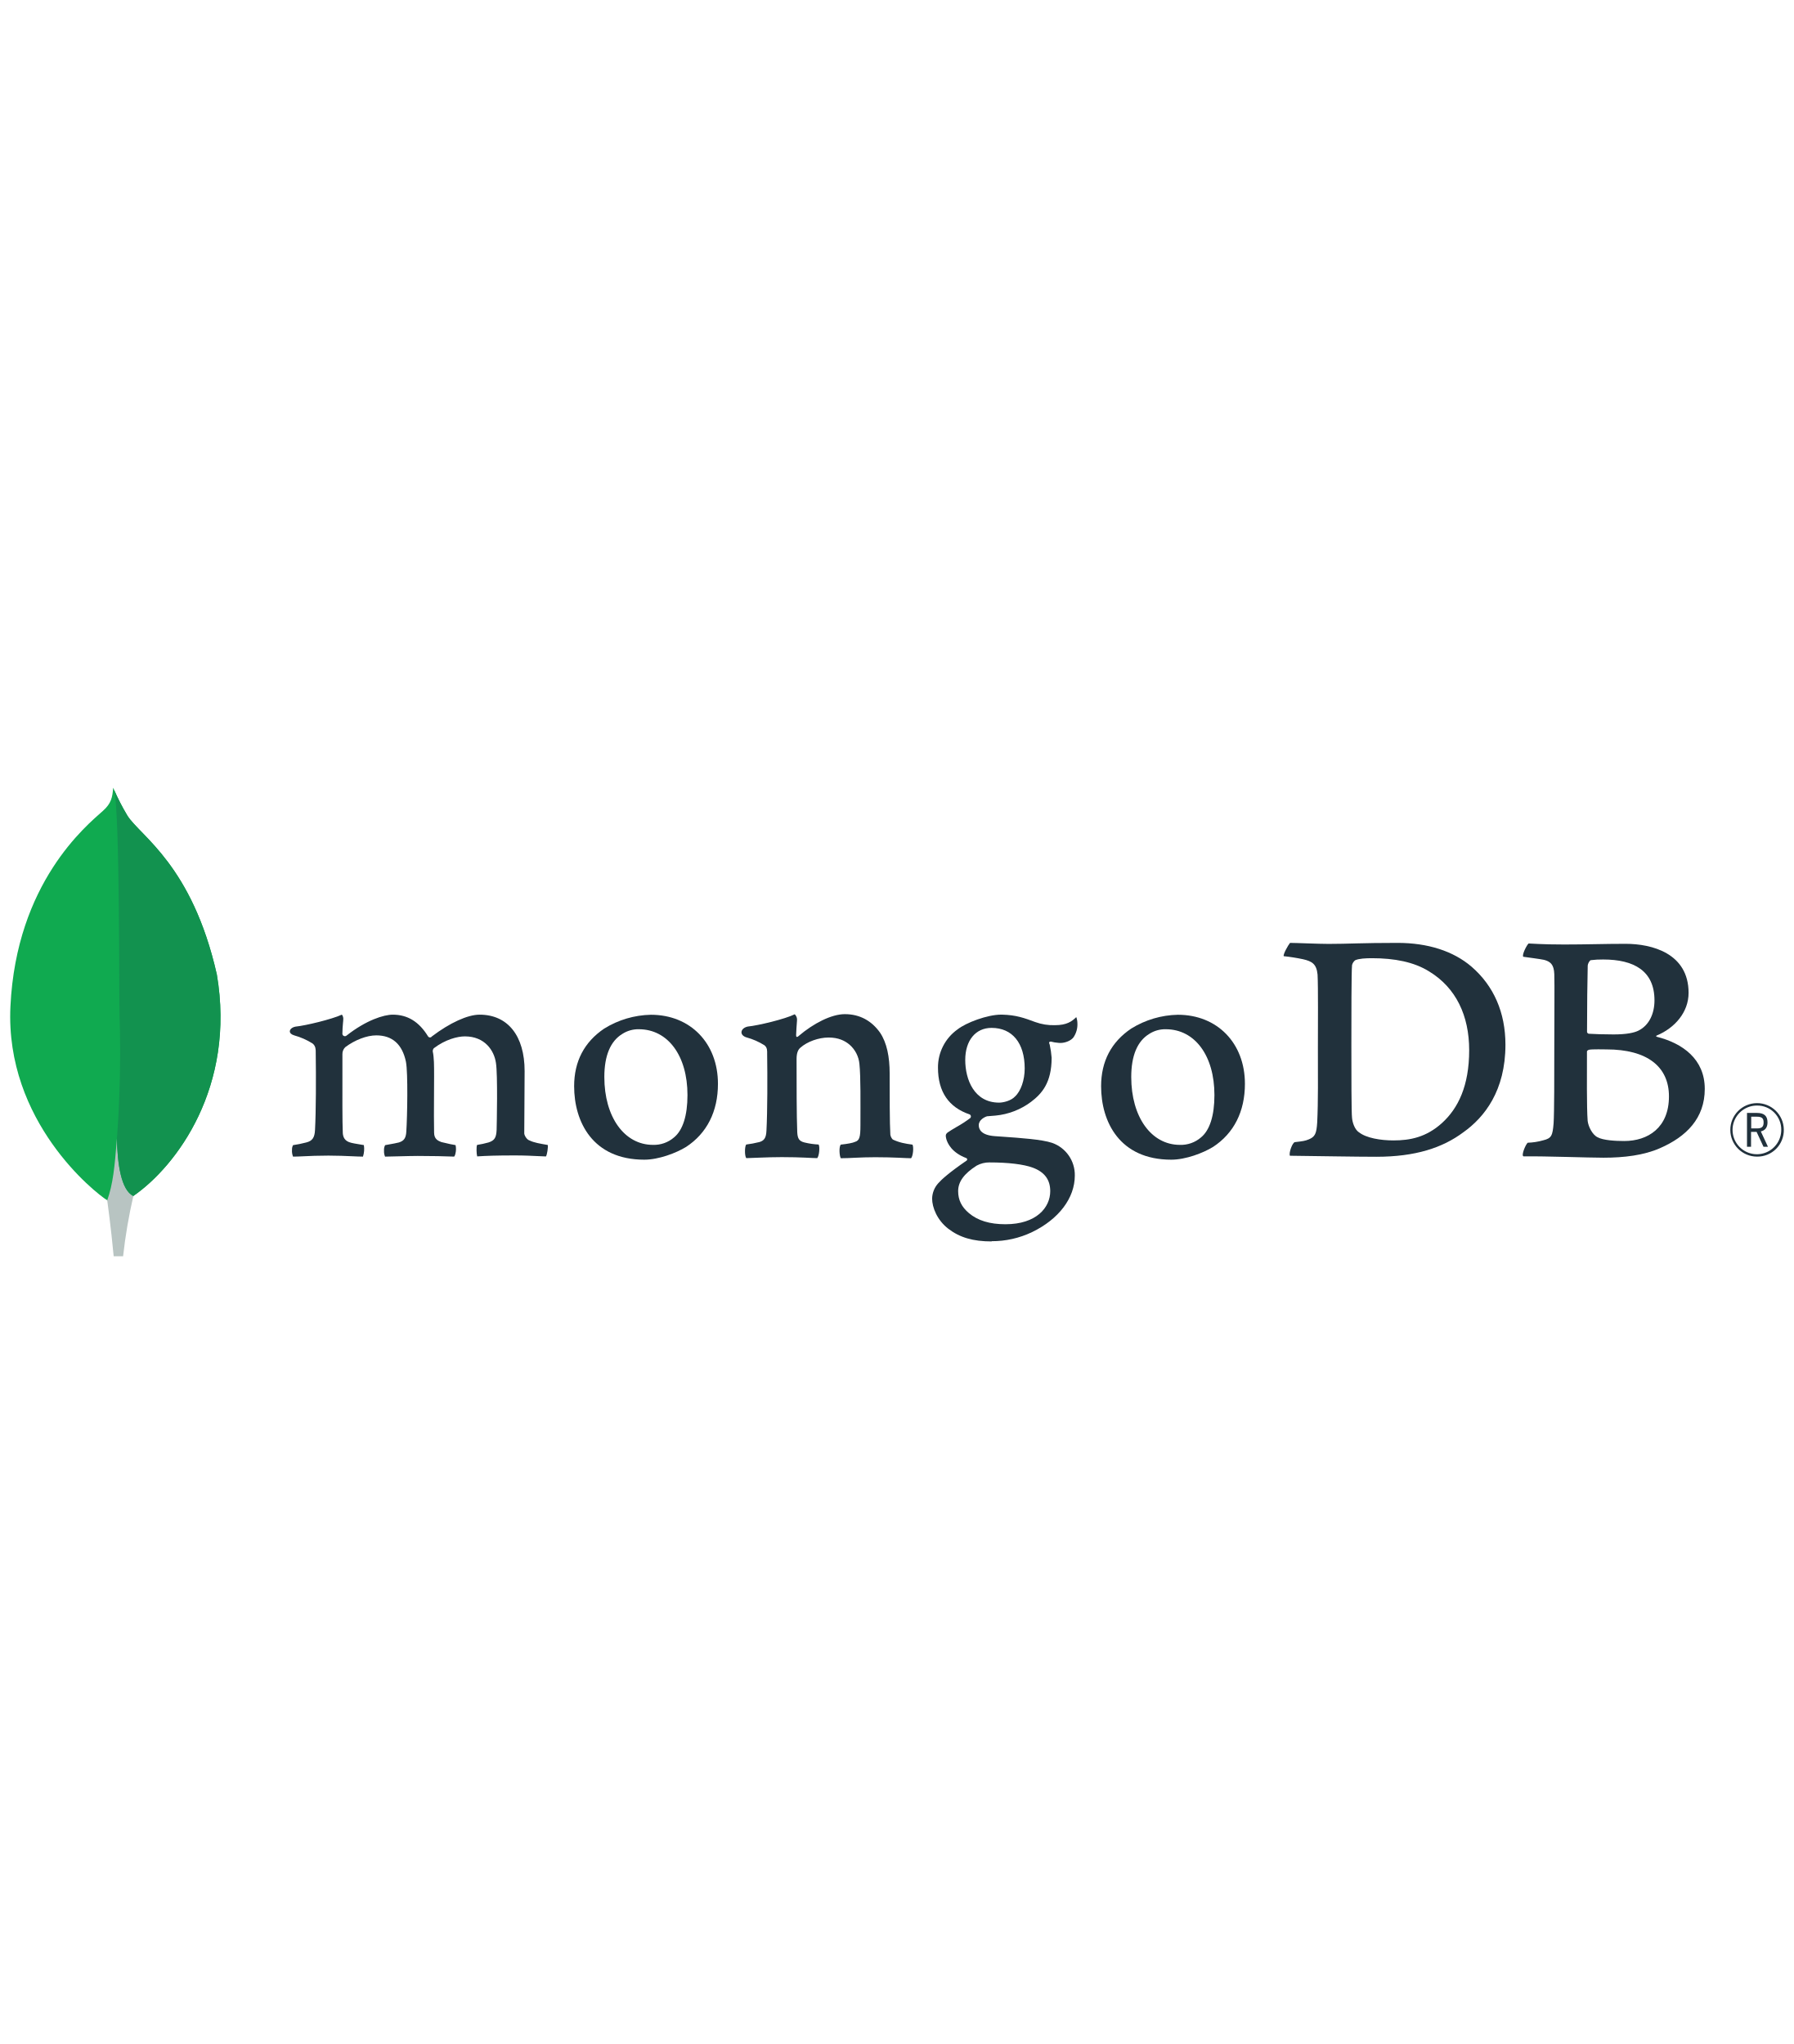
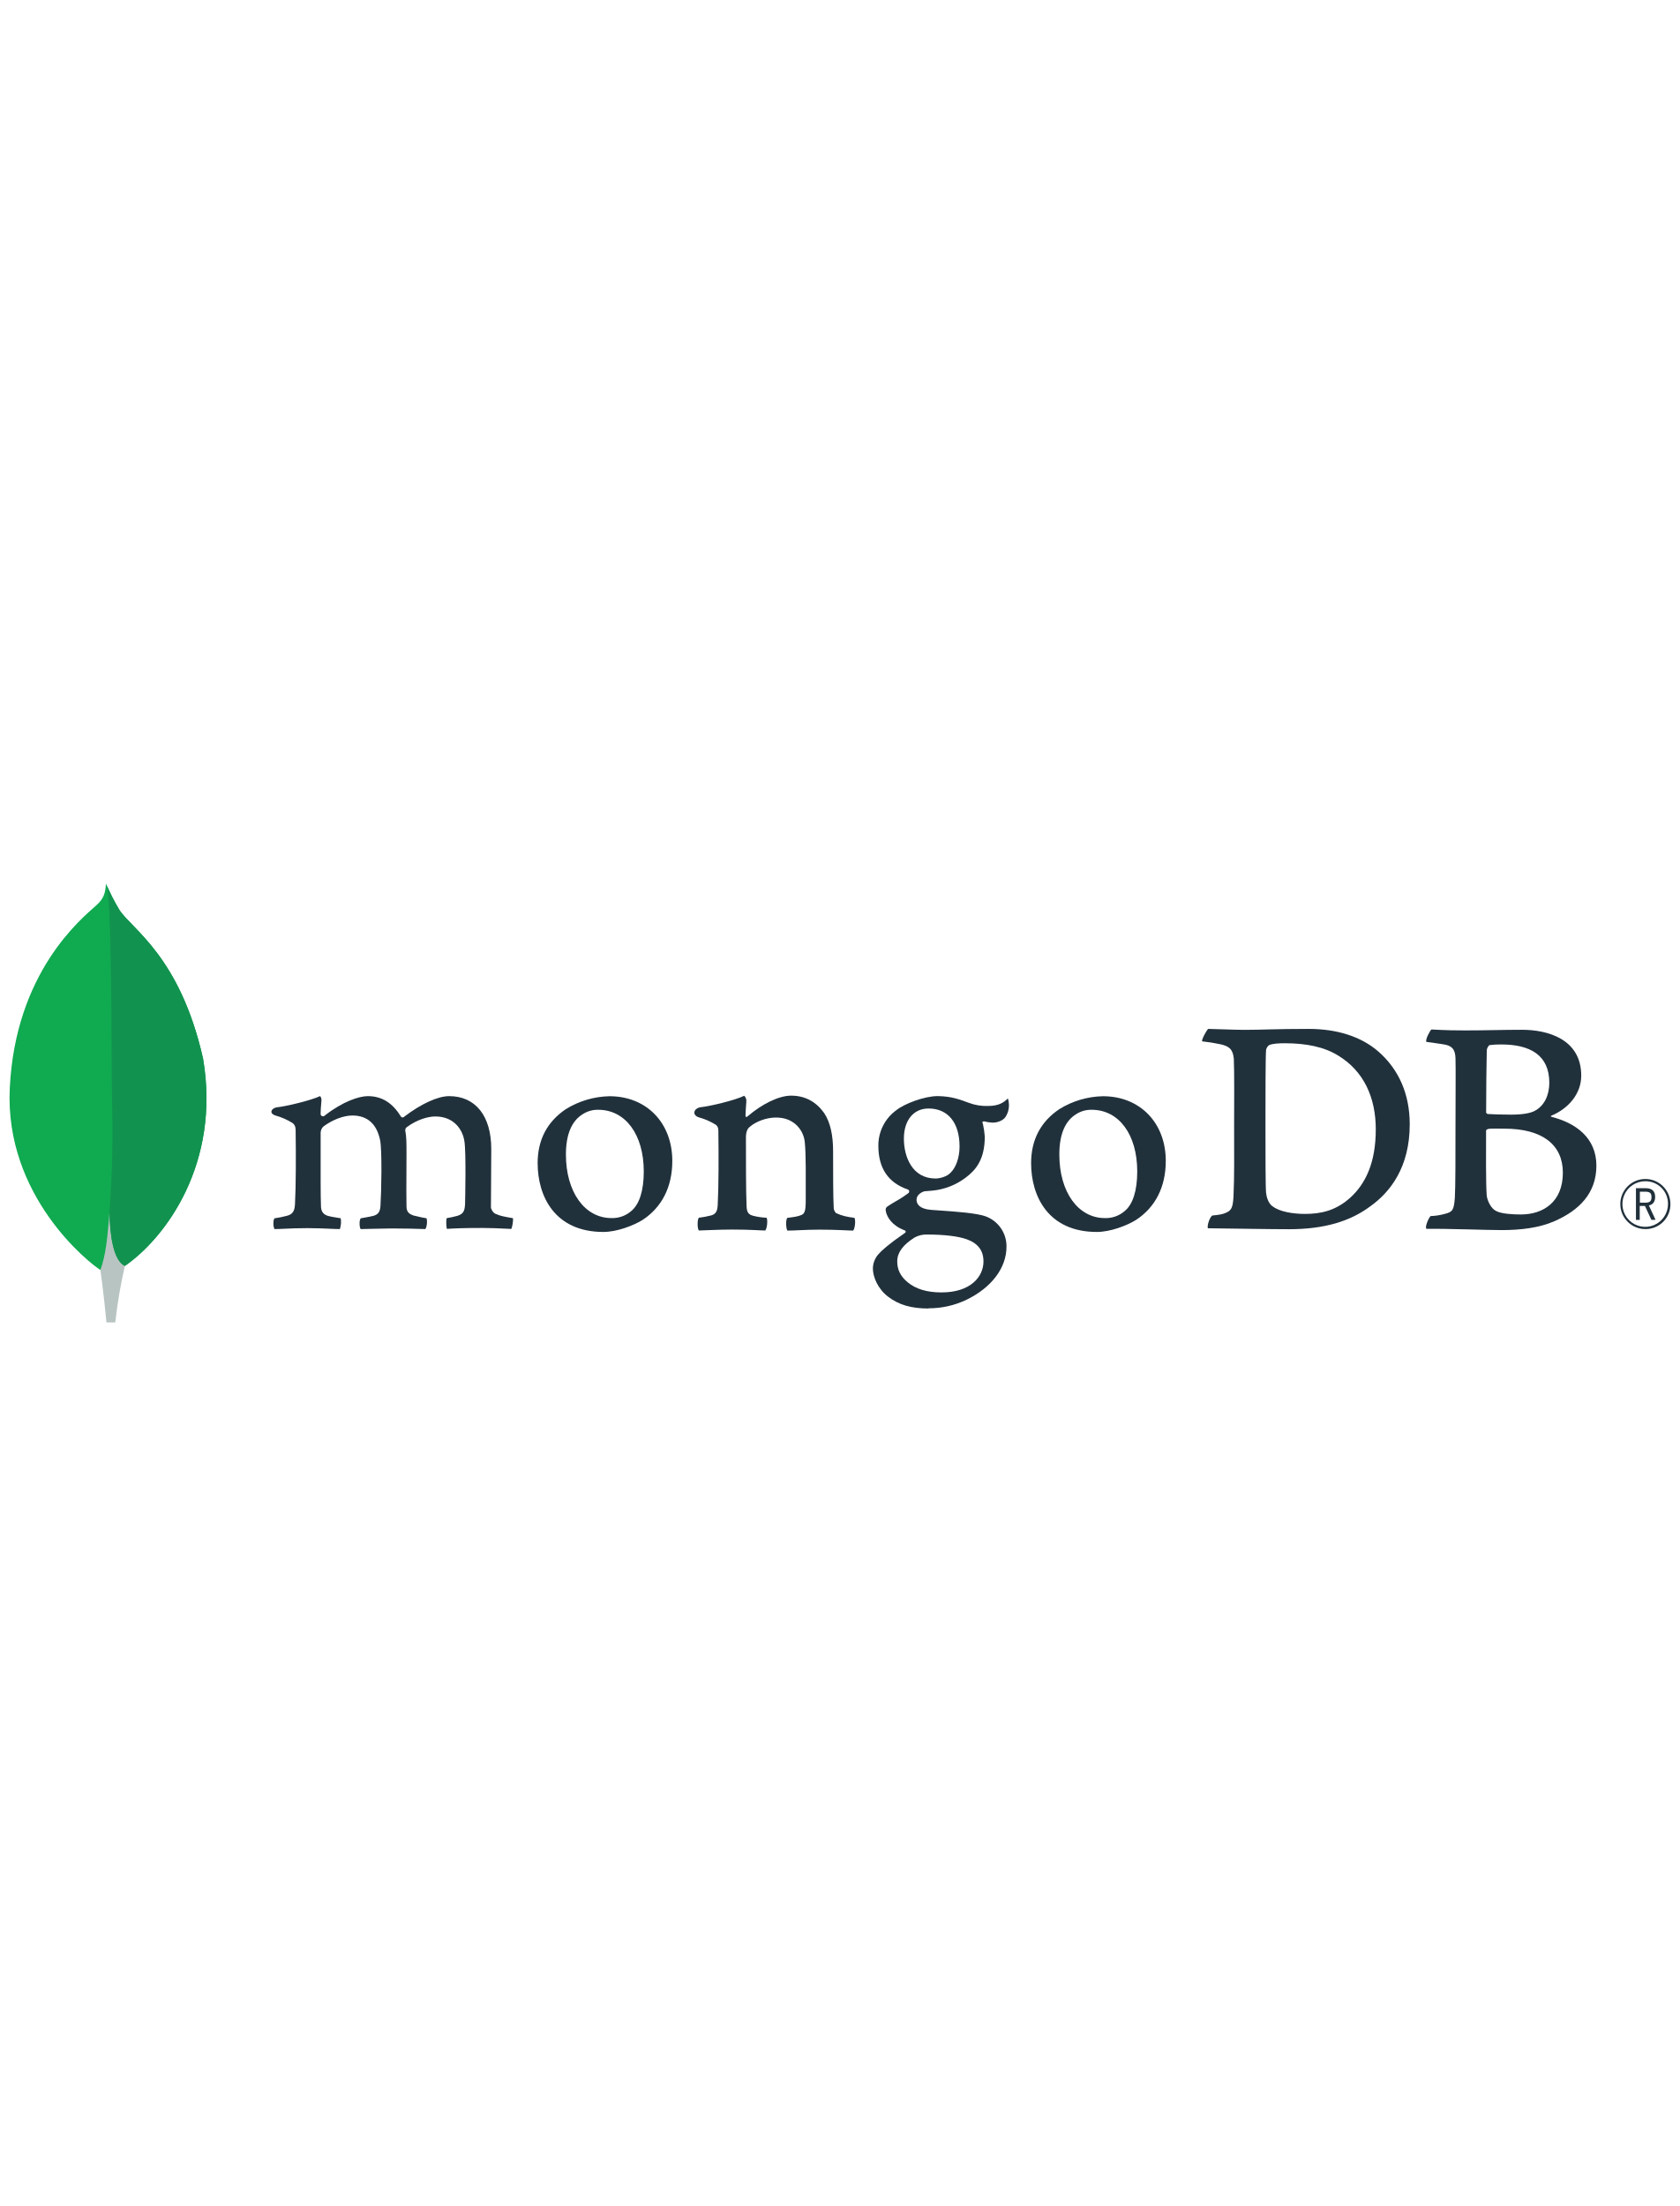
- <svg xmlns="http://www.w3.org/2000/svg" id="Layer_1" data-name="Layer 1" height="2500" width="2194" viewBox="0 0 1112.61 300">
+ <svg xmlns="http://www.w3.org/2000/svg" id="Layer_1" data-name="Layer 1" height="3800" width="2894" viewBox="0 0 1112.61 300">
  <defs>
    <style>.cls-1{fill:#10aa50;}.cls-2{fill:#b8c4c2;}.cls-3{fill:#12924f;}.cls-4{fill:#21313c;}</style>
  </defs>
  <path class="cls-1" d="M134.44,120.34C119.13,52.8,87.22,34.82,79.08,22.11a144.57,144.57,0,0,1-8.9-17.42c-.43,6-1.22,9.78-6.32,14.33C53.62,28.15,10.13,63.59,6.47,140.33c-3.41,71.55,52.6,115.67,60,120.23,5.69,2.8,12.62.06,16-2.51,27-18.53,63.89-67.93,52-137.71" />
  <path class="cls-2" d="M72.5,222.46c-1.41,17.71-2.42,28-6,38.12,0,0,2.35,16.86,4,34.72h5.84a324.73,324.73,0,0,1,6.37-37.39C75.15,254.19,72.79,238,72.5,222.46Z" />
  <path class="cls-3" d="M82.7,257.92h0c-7.64-3.53-9.85-20.06-10.19-35.46a725.83,725.83,0,0,0,1.65-76.35c-.4-13.36.19-123.74-3.29-139.9A134.29,134.29,0,0,0,79.08,22.1c8.14,12.72,40.06,30.7,55.36,98.24C146.36,190,109.67,239.27,82.7,257.92Z" />
  <path class="cls-4" d="M1089.7,233.5a16.59,16.59,0,1,1,16.59-16.82,16.38,16.38,0,0,1-16.59,16.82m0-31.68a15.1,15.1,0,1,0,15,15.14,14.85,14.85,0,0,0-15-15.14m4,25.58-4.28-9.23h-3.45v9.23h-2.51v-21h6.19c4.61,0,6.53,2,6.53,5.87,0,3.08-1.45,5-4.15,5.59l4.42,9.51ZM1086.07,216h3.63c2.94,0,4.06-1,4.06-3.68s-1.07-3.59-4.38-3.59h-3.31Z" />
  <path class="cls-4" d="M842.79,218.38c4.49,3.59,13.46,5.07,21.37,5.07,10.25,0,20.3-1.9,30.12-10.77,10-9.09,16.88-23,16.88-45.21,0-21.34-8.12-38.66-24.78-48.8-9.4-5.91-21.58-8.24-35.47-8.24-4,0-8.12.21-10.46,1.27a5.49,5.49,0,0,0-1.93,3c-.42,3.8-.42,32.74-.42,49.85,0,17.54,0,42,.42,45,.22,2.54,1.5,7,4.27,8.87M800.15,100.93c3.63,0,17.43.63,23.85.63,12,0,20.29-.63,42.72-.63,18.8,0,34.62,5.07,45.93,14.78,13.68,11.84,21,28.31,21,48.38,0,28.52-13,45-26.07,54.29-13,9.72-29.91,15.21-54,15.21-12.82,0-34.83-.42-53.2-.63H800c-.86-1.69,1.57-8.28,3.07-8.45,5-.56,6.32-.76,8.62-1.71,3.88-1.59,4.79-3.57,5.22-10.54.64-13.1.43-28.73.43-46.48,0-12.67.21-37.39-.21-45.21-.65-6.54-3.41-8.23-9-9.5a116.24,116.24,0,0,0-12-1.9c-.42-1.27,2.86-7,3.93-8.24" />
  <path class="cls-4" d="M986.6,111.65c-.85.21-1.92,2.33-1.92,3.38-.22,7.61-.43,27.46-.43,41.19a1.36,1.36,0,0,0,1.07,1.06c2.77.21,9.61.43,15.38.43,8.12,0,12.82-1.06,15.38-2.33,6.84-3.38,10-10.78,10-18.8,0-18.38-12.82-25.35-31.83-25.35a57.35,57.35,0,0,0-7.69.42m48.5,84.5c0-18.59-13.68-29.15-38.68-29.15-1.06,0-9-.21-10.89.21-.64.21-1.28.63-1.28,1.06,0,13.31-.22,34.64.43,43.09.43,3.59,3,8.66,6.19,10.14,3.42,1.9,11.11,2.32,16.45,2.32,14.74,0,27.78-8.23,27.78-27.67M948,101.3c1.93,0,7.61.63,22.14.63,13.67,0,24.78-.42,38-.42,16.45,0,39.09,5.92,39.09,30.42,0,12-8.54,21.76-19.65,26.41-.64.21-.64.63,0,.84,15.81,4,29.69,13.73,29.69,32.32,0,18.17-11.32,29.58-27.77,36.76-10,4.44-22.43,5.91-35,5.91-9.61,0-35.37-1-49.69-.84-1.5-.63,1.37-7.4,2.65-8.45a39.38,39.38,0,0,0,9.69-1.52c5.12-1.26,5.73-2.91,6.37-10.52.43-6.55.43-30,.43-46.69,0-22.82.22-38.23,0-45.84-.21-5.91-2.35-7.82-6.41-8.87-3.2-.64-8.54-1.27-12.81-1.9-1.07-1.06,2.22-7.4,3.28-8.24" />
  <path class="cls-4" d="M181.75,233.5a9.26,9.26,0,0,1-.65-4.27,5.43,5.43,0,0,1,.65-2.85,72.58,72.58,0,0,0,8.2-1.67c3.78-.94,5.2-3,5.42-7.82.62-11.39.66-32.76.44-47.78v-.44c0-1.62,0-3.82-2-5.37a42.94,42.94,0,0,0-11.33-5c-1.79-.53-2.78-1.47-2.73-2.57s1.18-2.4,3.51-2.86c6.19-.63,22.41-4.5,28.78-7.44a4.22,4.22,0,0,1,.85,3c0,.66-.1,1.36-.17,2.08-.18,2.12-.38,4.53-.38,6.93a1.58,1.58,0,0,0,2.68.91c12.13-9.51,23-12.9,28.57-12.9,9.17,0,16.31,4.38,21.84,13.4a1.47,1.47,0,0,0,1.24.73,1.42,1.42,0,0,0,1.16-.62c11.15-8.46,22.2-13.51,29.6-13.51,17.48,0,27.93,13.09,27.93,35,0,6.3-.06,14.29-.12,21.74-.05,6.54-.1,12.67-.1,16.91,0,1,1.38,3.88,3.45,4.45,2.56,1.25,6.25,1.89,10.92,2.69l.18,0c.35,1.26-.39,6.15-1.1,7.15-1.16,0-2.76-.1-4.76-.2-3.63-.18-8.61-.43-14.4-.43-11.62,0-17.69.22-23.49.6-.44-1.45-.59-6.13-.06-7.11A61.55,61.55,0,0,0,303,224.7c3.7-1.22,4.77-2.9,5-7.81.09-3.49.76-34.24-.43-41.54-1.1-7.57-6.8-16.43-19.27-16.43-4.63,0-12.1,1.93-19.22,7.33a2.8,2.8,0,0,0-.7,1.81v.15c.84,3.94.84,8.54.84,15.49,0,4,0,8.17-.05,12.34-.05,8.48-.09,16.48.05,22.53,0,4.12,2.49,5.11,4.5,5.9,1.09.24,1.95.45,2.82.65,1.67.41,3.41.83,6,1.24a11.49,11.49,0,0,1-.1,5.32,4.26,4.26,0,0,1-.75,1.81c-6.46-.22-13.09-.41-22.66-.41-2.9,0-7.63.12-11.81.23-3.39.09-6.59.18-8.41.19a8.24,8.24,0,0,1-.64-3.68,6.38,6.38,0,0,1,.67-3.44l2.57-.47c2.24-.4,4.18-.74,6-1.2,3.16-1,4.35-2.72,4.58-6.75.62-9.4,1.1-36.49-.23-43.27-2.26-10.88-8.45-16.4-18.41-16.4-5.83,0-13.2,2.81-19.22,7.32a5.86,5.86,0,0,0-1.77,4.35c0,3.23,0,7.07,0,11.19,0,13.6-.09,30.53.24,37.85.2,2.26,1,4.94,5.23,5.92.93.27,2.53.53,4.39.84,1.07.18,2.24.37,3.45.59a15.16,15.16,0,0,1-.57,7.15c-1.86,0-4.15-.12-6.77-.23-4-.18-9-.4-14.65-.4-6.68,0-11.33.22-15.06.4-2.51.12-4.68.22-6.85.23" />
  <path class="cls-4" d="M396.2,154.49A18.22,18.22,0,0,0,386,157.36c-7.42,4.51-11.2,13.52-11.2,26.76,0,24.78,12.41,42.09,30.18,42.09A19,19,0,0,0,418,221.6c5.46-4.45,8.36-13.55,8.36-26.29,0-24.41-12.13-40.82-30.18-40.82m3.42,80.91c-32.1,0-43.53-23.55-43.53-45.58,0-15.39,6.29-27.42,18.7-35.77a57.11,57.11,0,0,1,28.89-8.54c24.49,0,41.6,17.61,41.6,42.84,0,17.14-6.83,30.68-19.76,39.14-6.21,3.8-17,7.91-25.9,7.91" />
  <path class="cls-4" d="M723,154.49a18.17,18.17,0,0,0-10.22,2.87c-7.42,4.51-11.2,13.52-11.2,26.76,0,24.78,12.41,42.09,30.18,42.09a19,19,0,0,0,13.06-4.61c5.46-4.45,8.35-13.55,8.35-26.29,0-24.41-12.12-40.82-30.17-40.82m3.42,80.91c-32.1,0-43.53-23.55-43.53-45.57,0-15.41,6.29-27.43,18.71-35.78a57,57,0,0,1,28.88-8.54c24.49,0,41.6,17.62,41.6,42.83,0,17.16-6.83,30.69-19.76,39.14-6.21,3.81-17,7.92-25.9,7.92" />
  <path class="cls-4" d="M614.92,153.65c-9.89,0-16.29,7.81-16.29,19.9s5.51,26.46,21,26.46c2.66,0,7.48-1.18,9.87-3.81,3.6-3.31,6-10.15,6-17.37,0-15.77-7.68-25.18-20.53-25.18m-1.28,83.44a16.29,16.29,0,0,0-8,2c-7.83,5-11.46,10-11.46,15.81,0,5.44,2.11,9.77,6.65,13.61,5.5,4.66,12.92,6.93,22.67,6.93,19.19,0,27.79-10.32,27.79-20.54,0-7.12-3.57-11.89-10.92-14.59-5.66-2.07-15.12-3.21-26.7-3.21m1.28,49c-11.52,0-19.82-2.43-26.91-7.89-6.9-5.32-10-13.22-10-18.68a14.61,14.61,0,0,1,3.78-9.5c2-2.28,6.65-6.55,17.4-13.94a.92.92,0,0,0,.56-.85.89.89,0,0,0-.68-.88c-8.85-3.39-11.52-9-12.33-12,0-.11,0-.28-.09-.47-.25-1.18-.49-2.3,1.12-3.45,1.24-.88,3.22-2.06,5.34-3.31a71.89,71.89,0,0,0,8.59-5.59,1.41,1.41,0,0,0-.36-2.2c-13.1-4.4-19.7-14.13-19.7-29a28.83,28.83,0,0,1,12.1-23.73c5.27-4.17,18.5-9.18,27.07-9.18h.5c8.81.21,13.78,2.06,20.66,4.6a32.84,32.84,0,0,0,12.22,1.94c7.29,0,10.48-2.31,13.22-5a11.47,11.47,0,0,1,.7,3.78,14.22,14.22,0,0,1-2.38,8.68c-1.49,2.07-5,3.57-8.21,3.57-.33,0-.65,0-1-.05a26.94,26.94,0,0,1-5-.83l-.82.29c-.26.38-.09.8.12,1.34a1.7,1.7,0,0,1,.12.33,58.52,58.52,0,0,1,1.19,8.1c0,15.55-6.13,22.32-12.76,27.34a43.56,43.56,0,0,1-22,8.52h0c-.17,0-1,.07-2.56.21-1,.09-2.3.21-2.49.21l-.19,0c-1.44.4-5.2,2.19-5.2,5.52,0,2.76,1.7,6.19,9.83,6.81l5.26.37c10.72.75,24.11,1.68,30.41,3.81a21.06,21.06,0,0,1,14.07,20.27c0,13.95-9.92,27.07-26.53,35.09a57.66,57.66,0,0,1-25.09,5.63" />
  <path class="cls-4" d="M565.86,226.06c-4.7-.63-8.13-1.27-12.18-3.17a5.6,5.6,0,0,1-1.5-3c-.43-6.55-.43-25.56-.43-38,0-10.15-1.7-19-6-25.35-5.13-7.19-12.39-11.41-21.79-11.41-8.33,0-19.44,5.7-28.62,13.52-.22.21-1.63,1.55-1.6-.53s.35-6.3.55-9a4.63,4.63,0,0,0-1.4-3.92c-6,3-22.83,7-29.06,7.61-4.54.88-5.69,5.25-.84,6.76l.07,0a41.46,41.46,0,0,1,11,4.84c1.92,1.48,1.71,3.59,1.71,5.28.21,14.15.21,35.91-.43,47.74-.21,4.65-1.5,6.34-4.92,7.19l.32-.11a66.46,66.46,0,0,1-7.91,1.48c-1.07,1.05-1.07,7.18,0,8.45,2.14,0,13-.63,22-.63,12.38,0,18.79.63,22,.63,1.29-1.48,1.71-7.18.86-8.45a45,45,0,0,1-8.77-1.27c-3.41-.84-4.27-2.54-4.48-6.33-.42-9.94-.42-31.06-.42-45.43,0-4,1.06-5.91,2.34-7,4.27-3.8,11.33-6.33,17.52-6.33,6,0,10,1.9,13,4.43A18.1,18.1,0,0,1,533,176c.85,8,.63,24.09.63,38,0,7.61-.63,9.52-3.41,10.36-1.28.63-4.7,1.27-8.76,1.69-1.28,1.27-.86,7.18,0,8.45,5.55,0,12-.63,21.36-.63,11.75,0,19.23.63,22.22.63,1.28-1.48,1.71-7,.86-8.45" />
</svg>
